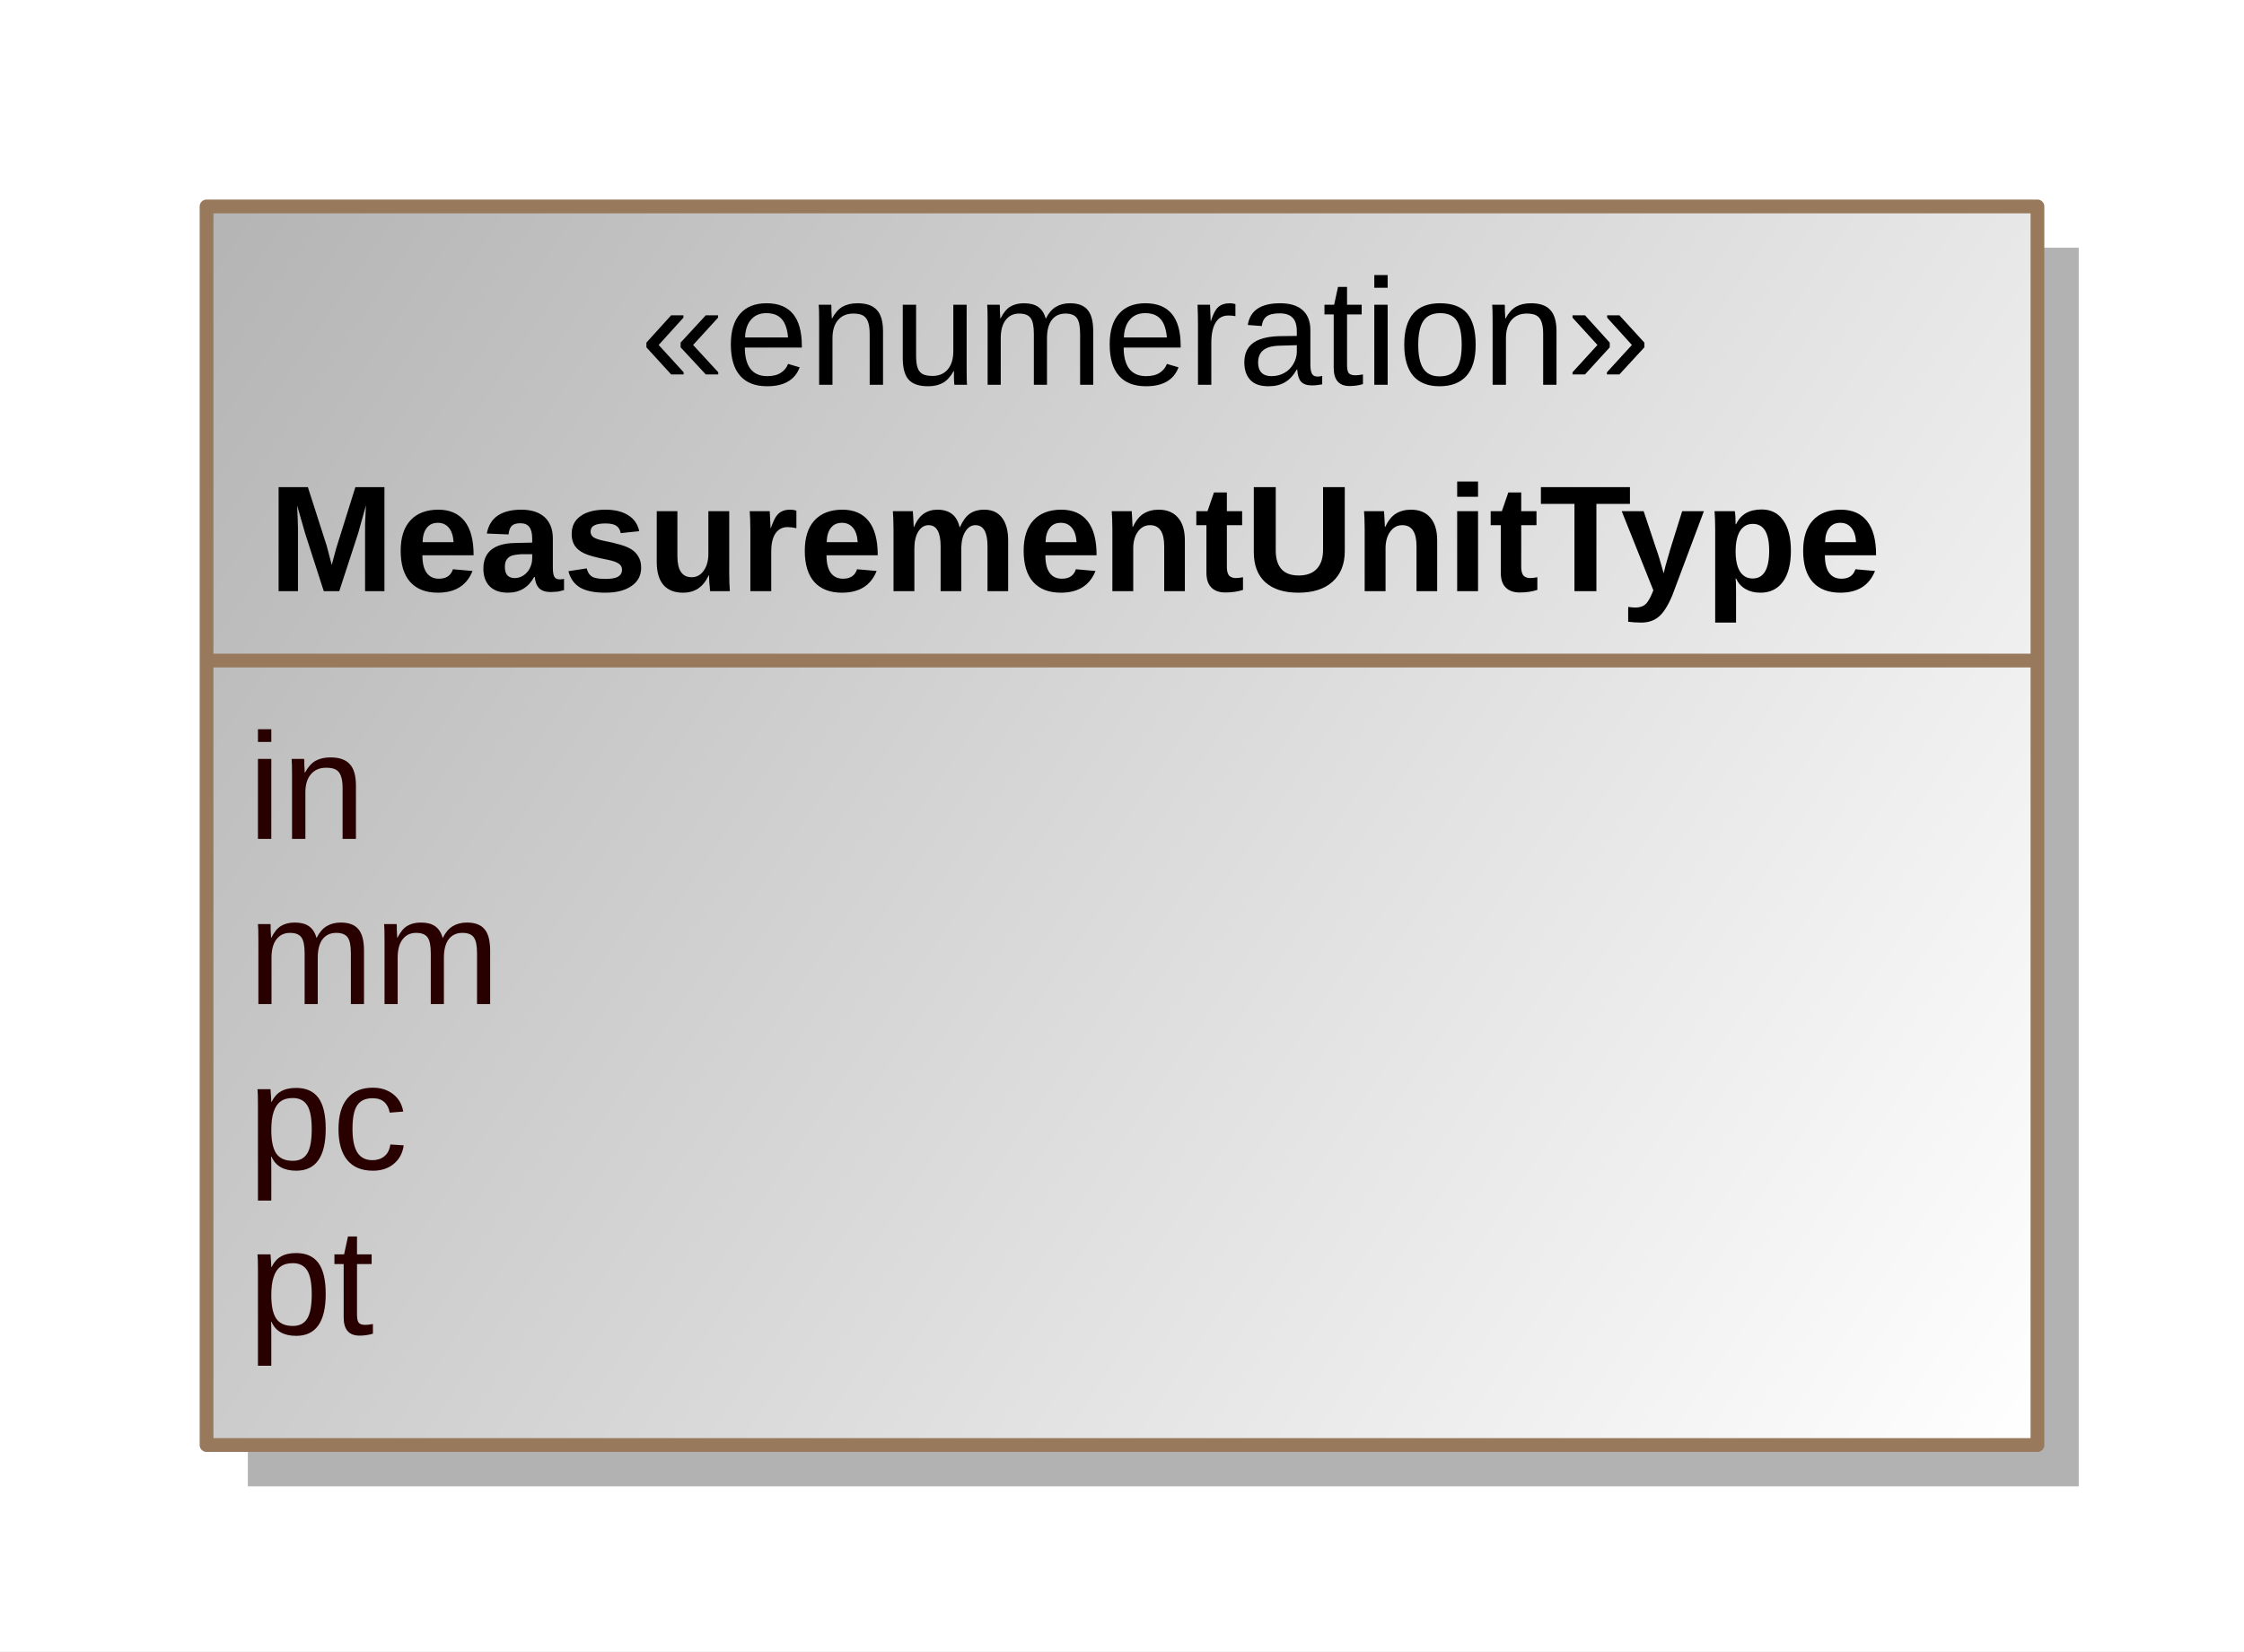
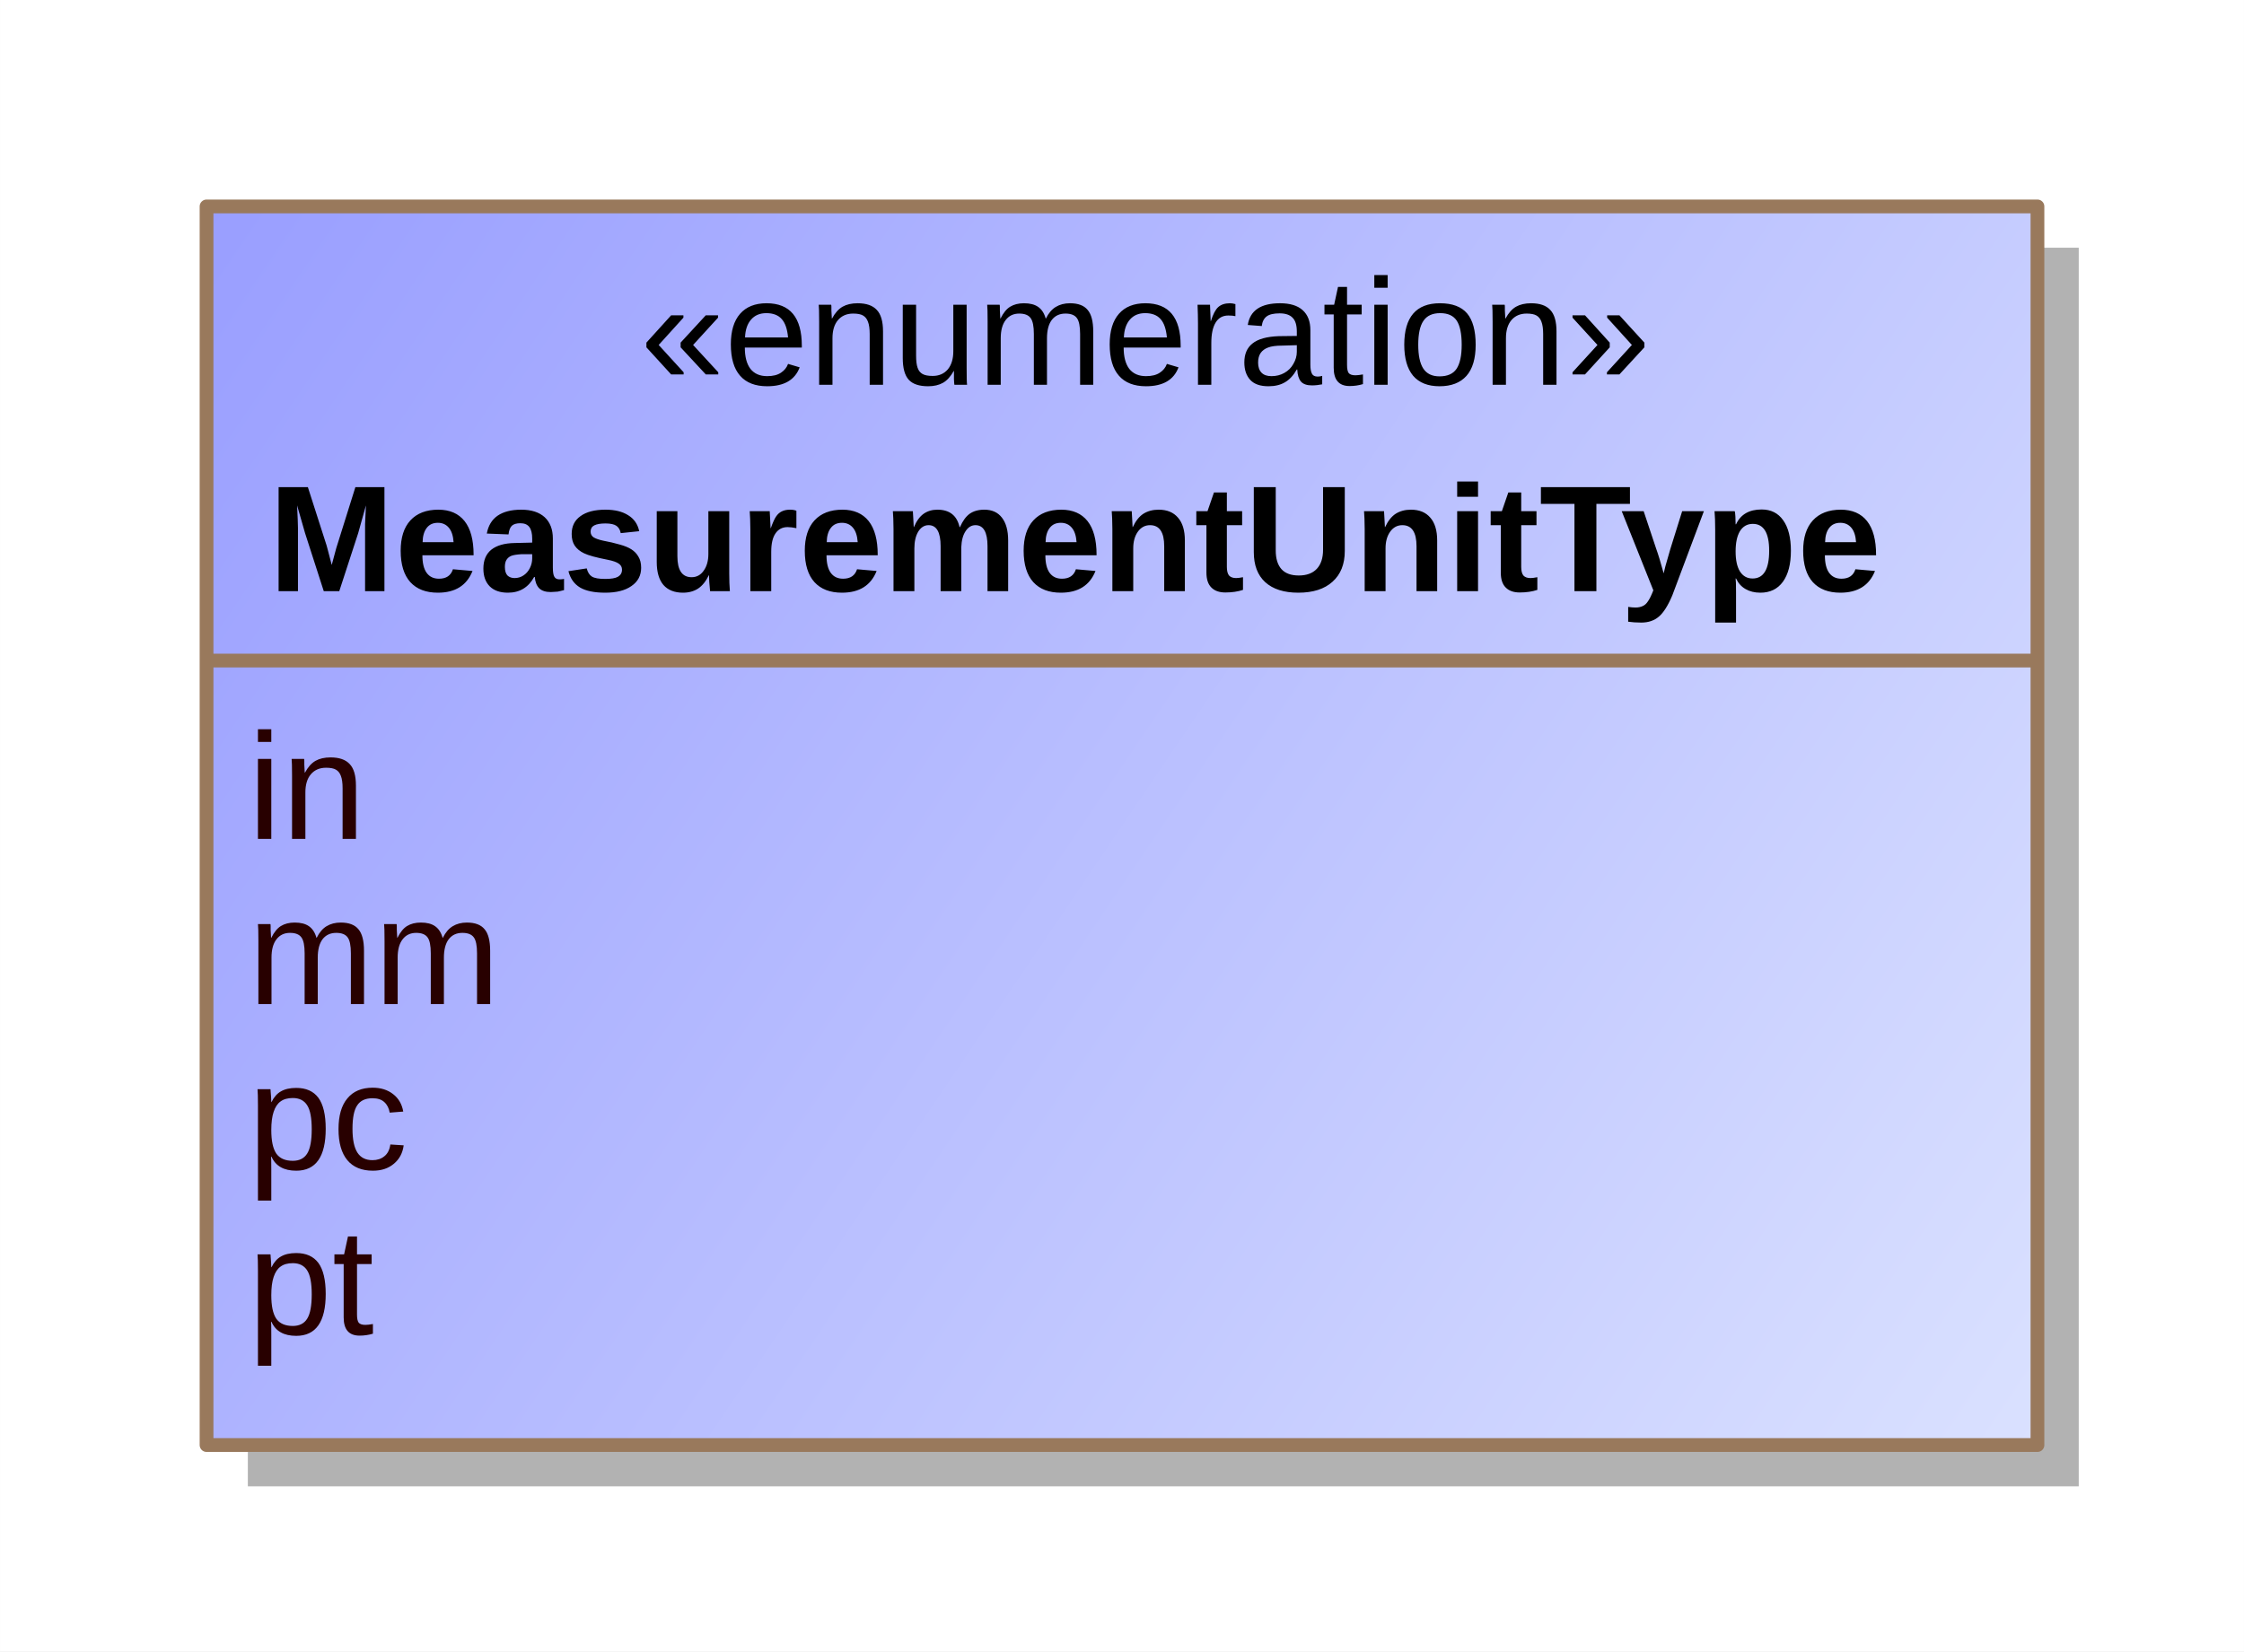
<svg xmlns="http://www.w3.org/2000/svg" fill-opacity="1" color-rendering="auto" color-interpolation="auto" text-rendering="auto" stroke="black" stroke-linecap="square" width="1.698in" stroke-miterlimit="10" shape-rendering="auto" stroke-opacity="1" fill="black" stroke-dasharray="none" font-weight="normal" stroke-width="1" viewBox="0 0 163 120" height="1.25in" font-family="'Arial'" font-style="normal" stroke-linejoin="miter" font-size="12" stroke-dashoffset="0" image-rendering="auto">
  <defs id="genericDefs" />
  <g>
    <defs id="defs1">
-       <linearGradient x1="497" gradientUnits="userSpaceOnUse" x2="630" y1="1141" y2="1231" id="linearGradient1" spreadMethod="pad">
-         <stop stop-opacity="1" stop-color="rgb(180,180,180)" offset="0%" />
-         <stop stop-opacity="1" stop-color="white" offset="100%" />
+       <linearGradient x1="1099" gradientUnits="userSpaceOnUse" x2="1232" y1="1092" y2="1182" id="linearGradient1" spreadMethod="pad">
+         <stop stop-opacity="1" stop-color="rgb(153,158,255)" offset="0%" />
+         <stop stop-opacity="1" stop-color="rgb(218,225,255)" offset="100%" />
      </linearGradient>
      <clipPath clipPathUnits="userSpaceOnUse" id="clipPath1">
        <path d="M0 0 L163 0 L163 120 L0 120 L0 0 Z" />
      </clipPath>
      <clipPath clipPathUnits="userSpaceOnUse" id="clipPath2">
-         <path d="M482 1126 L645 1126 L645 1246 L482 1246 L482 1126 Z" />
+         <path d="M1084 1077 L1247 1077 L1247 1197 L1084 1197 L1084 1077 Z" />
      </clipPath>
    </defs>
    <g fill="white" stroke="white">
      <rect x="0" width="163" height="120" y="0" clip-path="url(#clipPath1)" stroke="none" />
-       <rect x="500" y="1144" transform="translate(-482,-1126)" clip-path="url(#clipPath2)" fill="rgb(178,178,178)" width="133" text-rendering="geometricPrecision" height="90" stroke="none" />
-       <rect x="497" y="1141" transform="translate(-482,-1126)" clip-path="url(#clipPath2)" fill="url(#linearGradient1)" width="133" text-rendering="geometricPrecision" height="90" stroke="none" />
+       <rect x="1102" y="1095" transform="translate(-1084,-1077)" clip-path="url(#clipPath2)" fill="rgb(178,178,178)" width="133" text-rendering="geometricPrecision" height="90" stroke="none" />
+       <rect x="1099" y="1092" transform="translate(-1084,-1077)" clip-path="url(#clipPath2)" fill="url(#linearGradient1)" width="133" text-rendering="geometricPrecision" height="90" stroke="none" />
    </g>
-     <g fill="rgb(153,121,92)" text-rendering="geometricPrecision" transform="translate(-482,-1126)" stroke-linecap="butt" stroke="rgb(153,121,92)" stroke-linejoin="round">
-       <rect fill="none" x="497" width="133" height="90" y="1141" clip-path="url(#clipPath2)" />
-       <line y2="1174" fill="none" x1="497" clip-path="url(#clipPath2)" x2="630" y1="1174" />
-       <text x="500" font-size="11" y="1222.958" clip-path="url(#clipPath2)" fill="rgb(40,0,0)" stroke="none" space="preserve">pt</text>
-       <text x="500" font-size="11" y="1210.958" clip-path="url(#clipPath2)" fill="rgb(40,0,0)" stroke="none" space="preserve">pc</text>
-       <text x="500" font-size="11" y="1198.958" clip-path="url(#clipPath2)" fill="rgb(40,0,0)" stroke="none" space="preserve">mm</text>
-       <text x="500" font-size="11" y="1186.958" clip-path="url(#clipPath2)" fill="rgb(40,0,0)" stroke="none" space="preserve">in</text>
+     <g fill="rgb(153,121,92)" text-rendering="geometricPrecision" transform="translate(-1084,-1077)" stroke-linecap="butt" stroke="rgb(153,121,92)" stroke-linejoin="round">
+       <rect fill="none" x="1099" width="133" height="90" y="1092" clip-path="url(#clipPath2)" />
+       <line y2="1125" fill="none" x1="1099" clip-path="url(#clipPath2)" x2="1232" y1="1125" />
+       <text x="1102" font-size="11" y="1173.958" clip-path="url(#clipPath2)" fill="rgb(40,0,0)" stroke="none" space="preserve">pt</text>
+       <text x="1102" font-size="11" y="1161.958" clip-path="url(#clipPath2)" fill="rgb(40,0,0)" stroke="none" space="preserve">pc</text>
+       <text x="1102" font-size="11" y="1149.958" clip-path="url(#clipPath2)" fill="rgb(40,0,0)" stroke="none" space="preserve">mm</text>
+       <text x="1102" font-size="11" y="1137.958" clip-path="url(#clipPath2)" fill="rgb(40,0,0)" stroke="none" space="preserve">in</text>
    </g>
-     <g text-rendering="geometricPrecision" font-size="11" font-weight="bold" transform="translate(-482,-1126)" stroke-linecap="butt" stroke-linejoin="round">
-       <text x="501.5" space="preserve" y="1168.958" clip-path="url(#clipPath2)" stroke="none">MeasurementUnitType</text>
-       <text x="528.5" space="preserve" y="1153.958" clip-path="url(#clipPath2)" font-weight="normal" stroke="none">«enumeration»</text>
+     <g text-rendering="geometricPrecision" font-size="11" font-weight="bold" transform="translate(-1084,-1077)" stroke-linecap="butt" stroke-linejoin="round">
+       <text x="1103.5" space="preserve" y="1119.958" clip-path="url(#clipPath2)" stroke="none">MeasurementUnitType</text>
+       <text x="1130.5" space="preserve" y="1104.958" clip-path="url(#clipPath2)" font-weight="normal" stroke="none">«enumeration»</text>
    </g>
  </g>
</svg>
